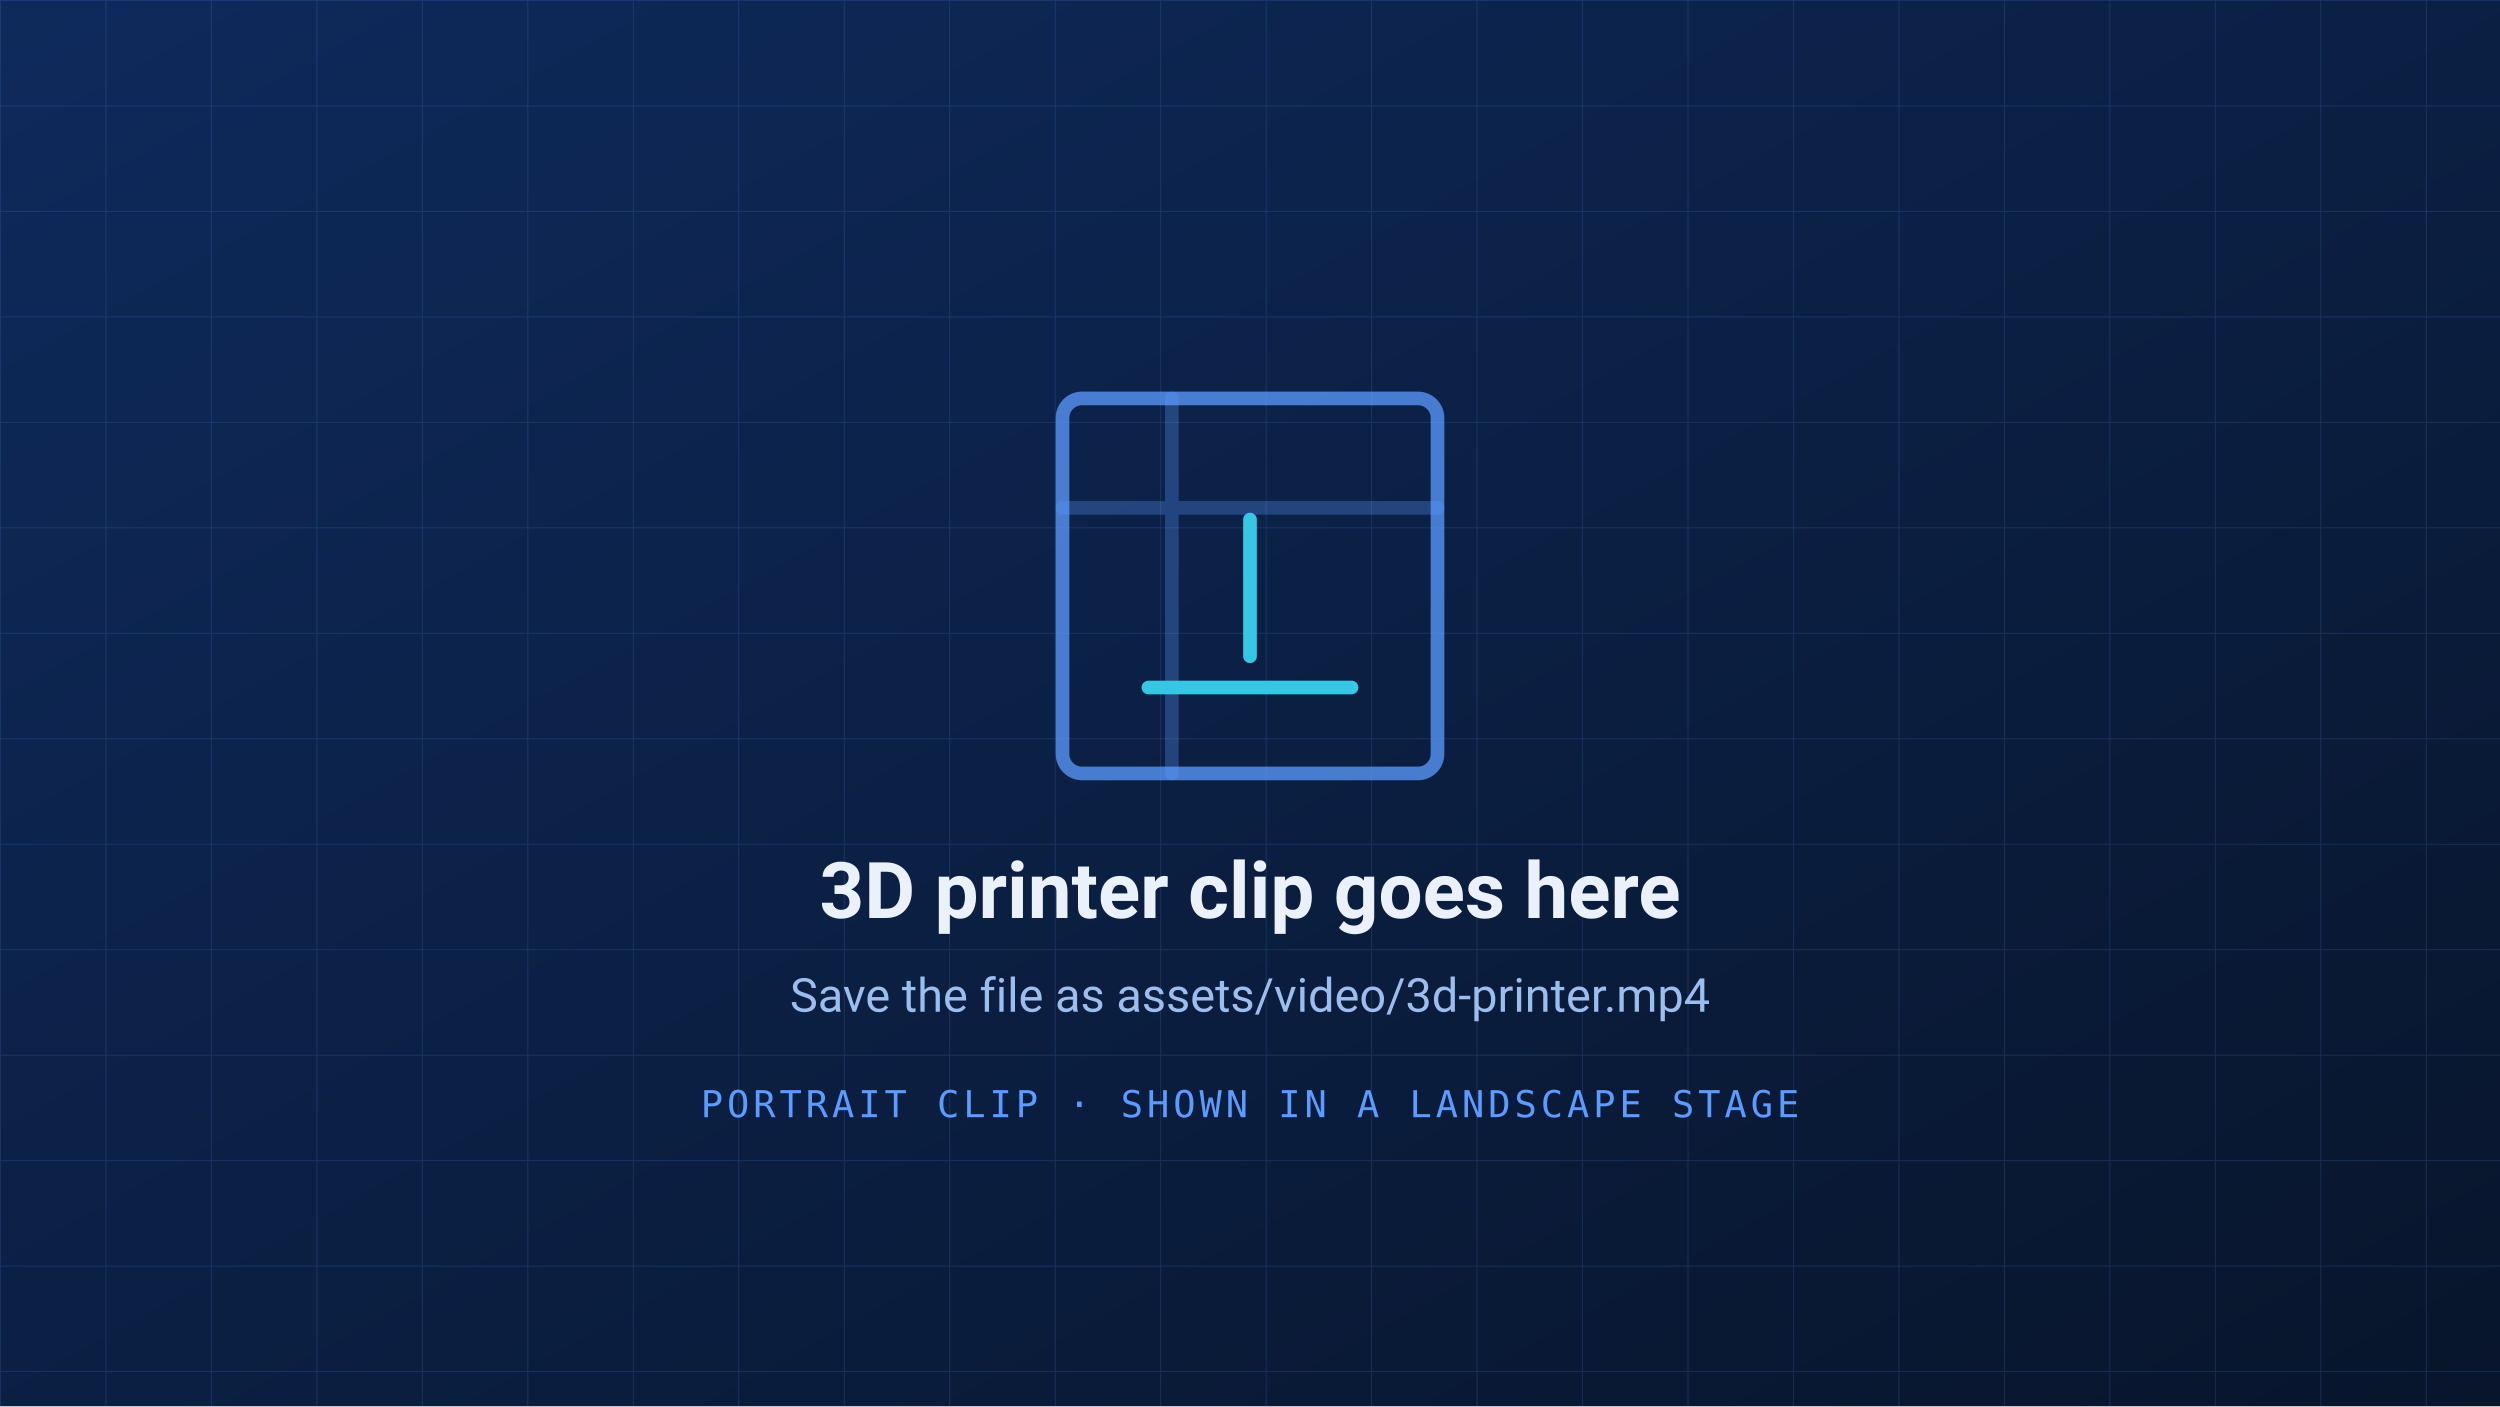
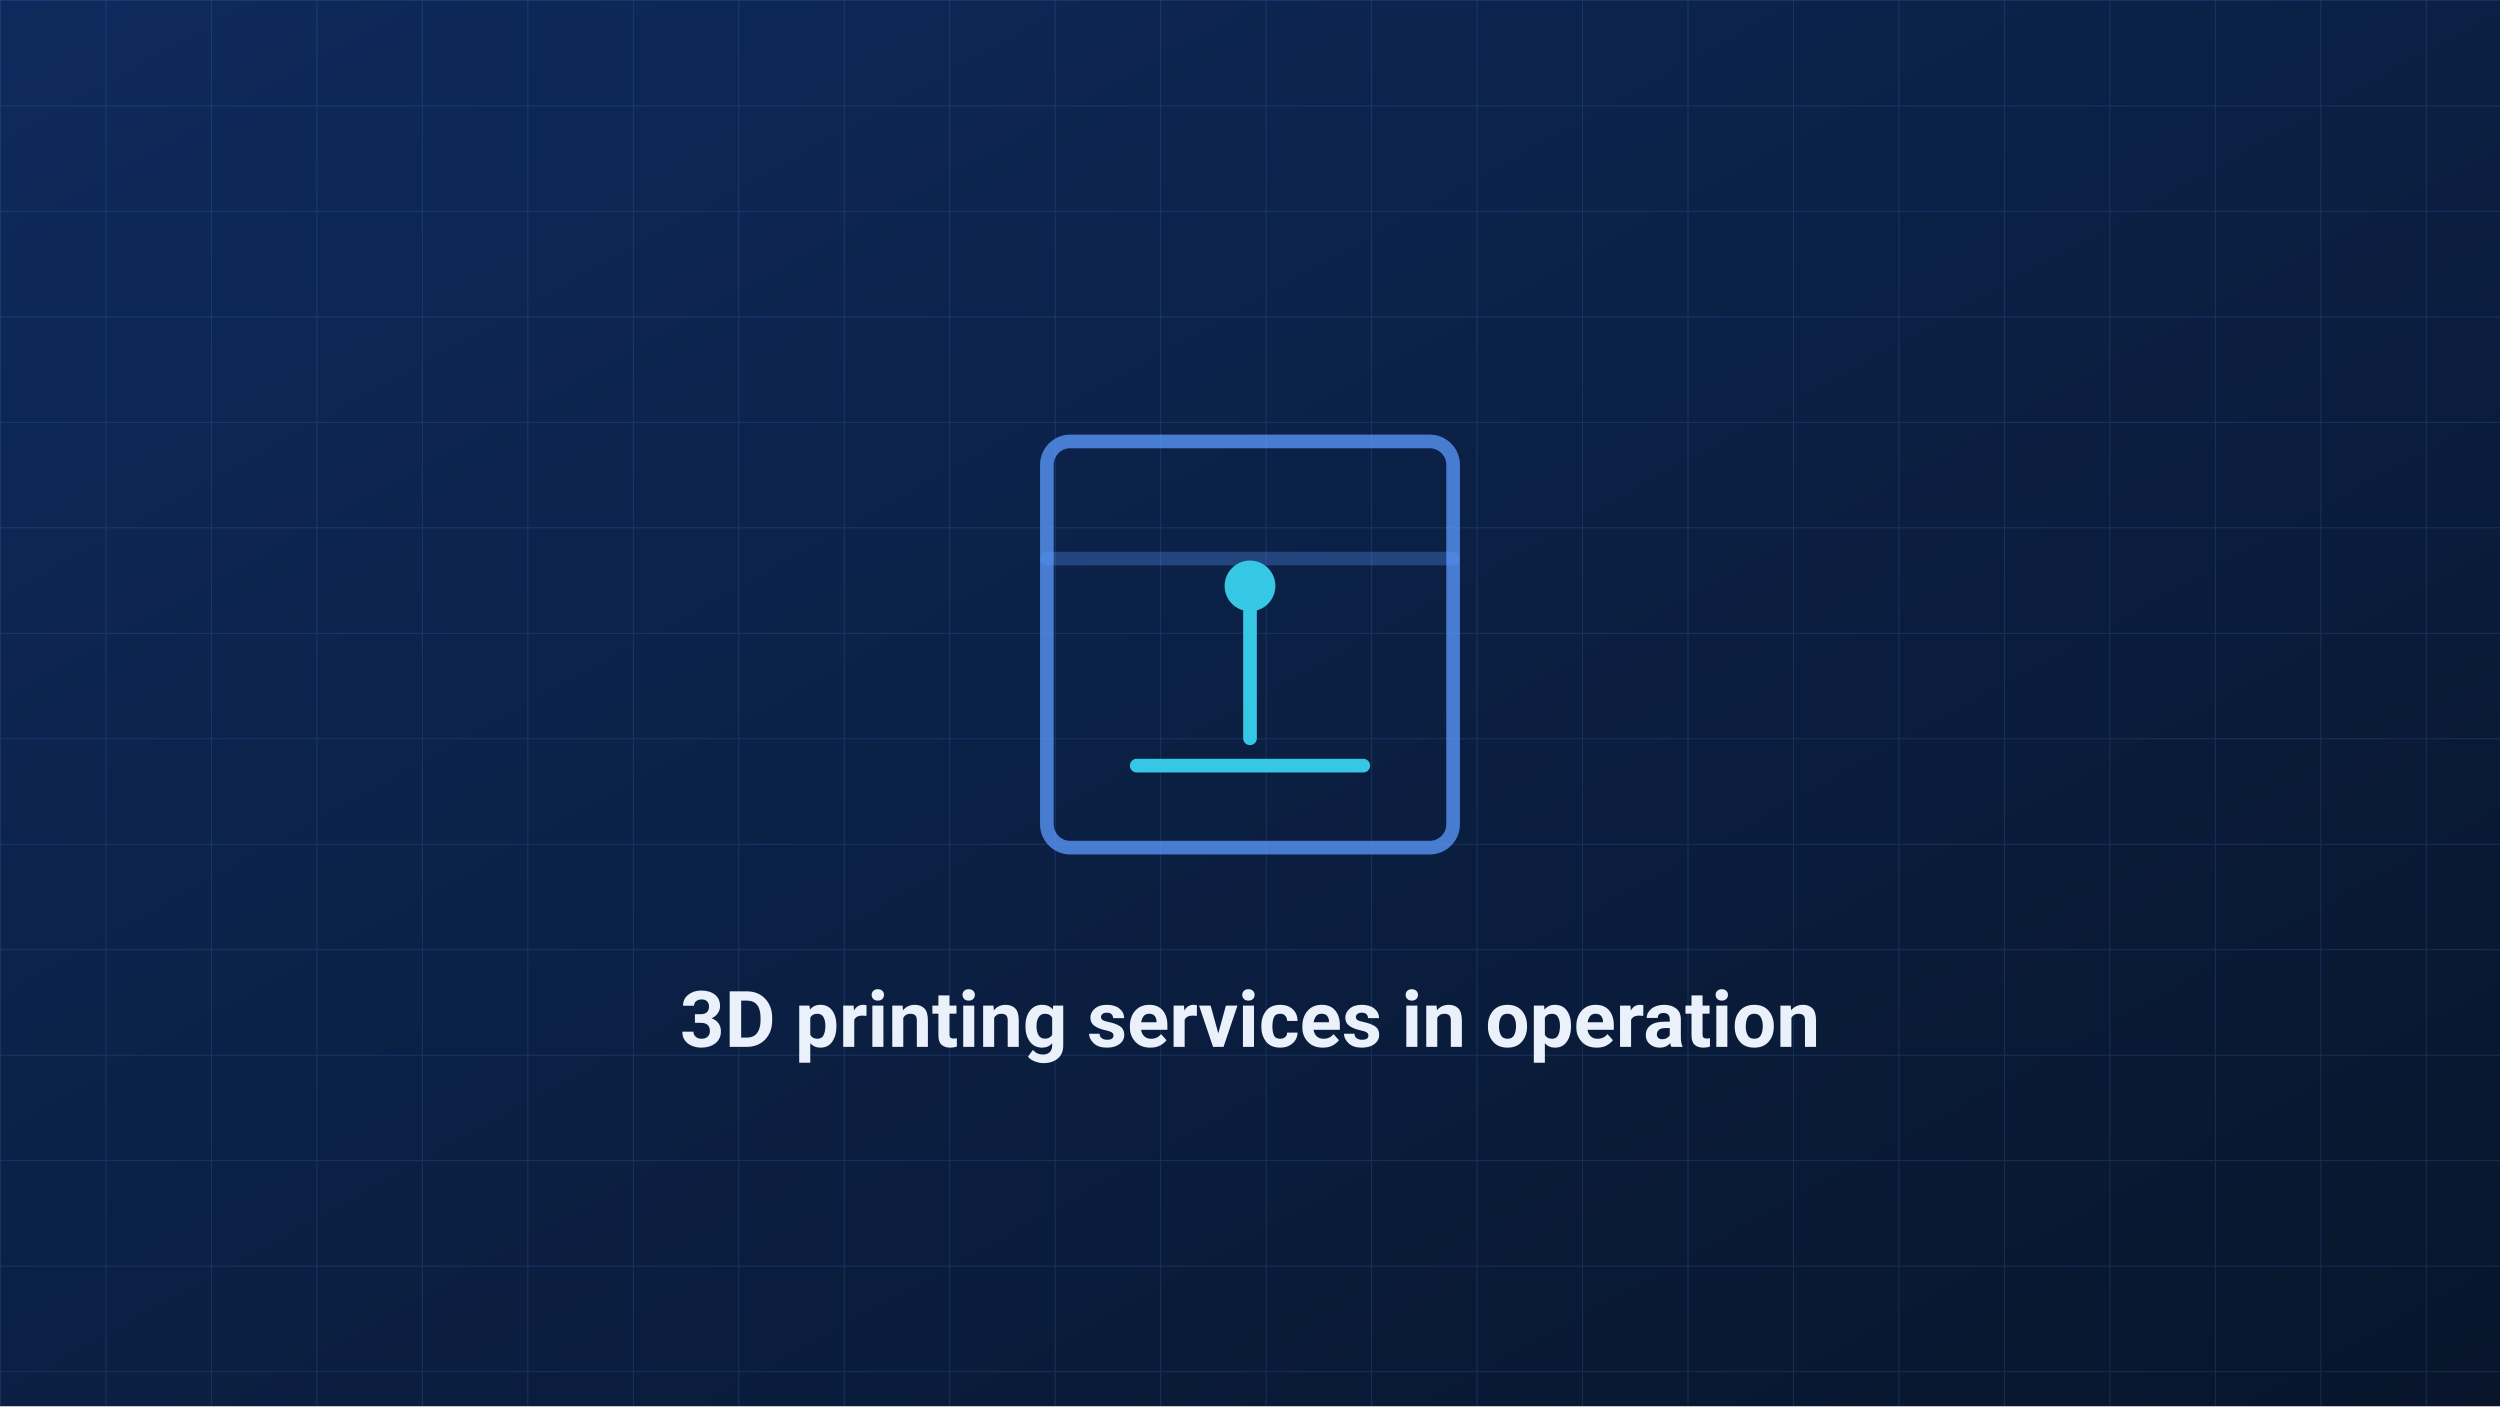
- <svg xmlns="http://www.w3.org/2000/svg" viewBox="0 0 1280 720" role="img" aria-label="3D printer video — poster placeholder">
+ <svg xmlns="http://www.w3.org/2000/svg" viewBox="0 0 1280 720" role="img" aria-label="3D printing in operation">
  <defs>
    <linearGradient id="bg" x1="0" y1="0" x2="1" y2="1">
      <stop offset="0" stop-color="#0E2A5C" />
      <stop offset="1" stop-color="#08152B" />
    </linearGradient>
    <pattern id="g" width="54" height="54" patternUnits="userSpaceOnUse">
      <path d="M54 0H0V54" fill="none" stroke="#5C9BFF" stroke-opacity="0.16" stroke-width="1" />
    </pattern>
  </defs>
  <rect width="1280" height="720" fill="url(#bg)" />
  <rect width="1280" height="720" fill="url(#g)" />
-   <g transform="translate(640 300)" fill="none" stroke="#5C9BFF" stroke-width="7" stroke-linecap="round" stroke-linejoin="round">
-     <rect x="-96" y="-96" width="192" height="192" rx="10" stroke-opacity="0.75" />
-     <path d="M-96 -40h192M-40 -96v192" stroke-opacity="0.30" />
-     <path d="M-52 52h104" stroke="#35C7E4" />
-     <path d="M0 -34v70" stroke="#35C7E4" />
+   <g transform="translate(640 330)" fill="none" stroke="#5C9BFF" stroke-width="7" stroke-linecap="round" stroke-linejoin="round">
+     <rect x="-104" y="-104" width="208" height="208" rx="12" stroke-opacity="0.75" />
+     <path d="M-104 -44h208" stroke-opacity="0.30" />
+     <path d="M-58 62h116" stroke="#35C7E4" />
+     <path d="M0 -30v78" stroke="#35C7E4" />
+     <circle cx="0" cy="-30" r="13" fill="#35C7E4" stroke="none">
+       <animate attributeName="opacity" values="1;.35;1" dur="2s" repeatCount="indefinite" />
+     </circle>
  </g>
-   <text x="640" y="470" text-anchor="middle" font-family="ui-sans-serif,system-ui,-apple-system,Segoe UI,Roboto,sans-serif" font-size="40" font-weight="700" fill="#EAF1FB">3D printer clip goes here</text>
-   <text x="640" y="518" text-anchor="middle" font-family="ui-sans-serif,system-ui,-apple-system,Segoe UI,Roboto,sans-serif" font-size="24" fill="#9DBEEC">Save the file as assets/video/3d-printer.mp4</text>
-   <text x="640" y="572" text-anchor="middle" font-family="ui-monospace,SFMono-Regular,Menlo,monospace" font-size="19" fill="#5C9BFF" letter-spacing="2">PORTRAIT CLIP · SHOWN IN A LANDSCAPE STAGE</text>
+   <text x="640" y="536" text-anchor="middle" font-family="ui-sans-serif,system-ui,-apple-system,Segoe UI,Roboto,sans-serif" font-size="40" font-weight="700" fill="#EAF1FB">3D printing services in operation</text>
</svg>
